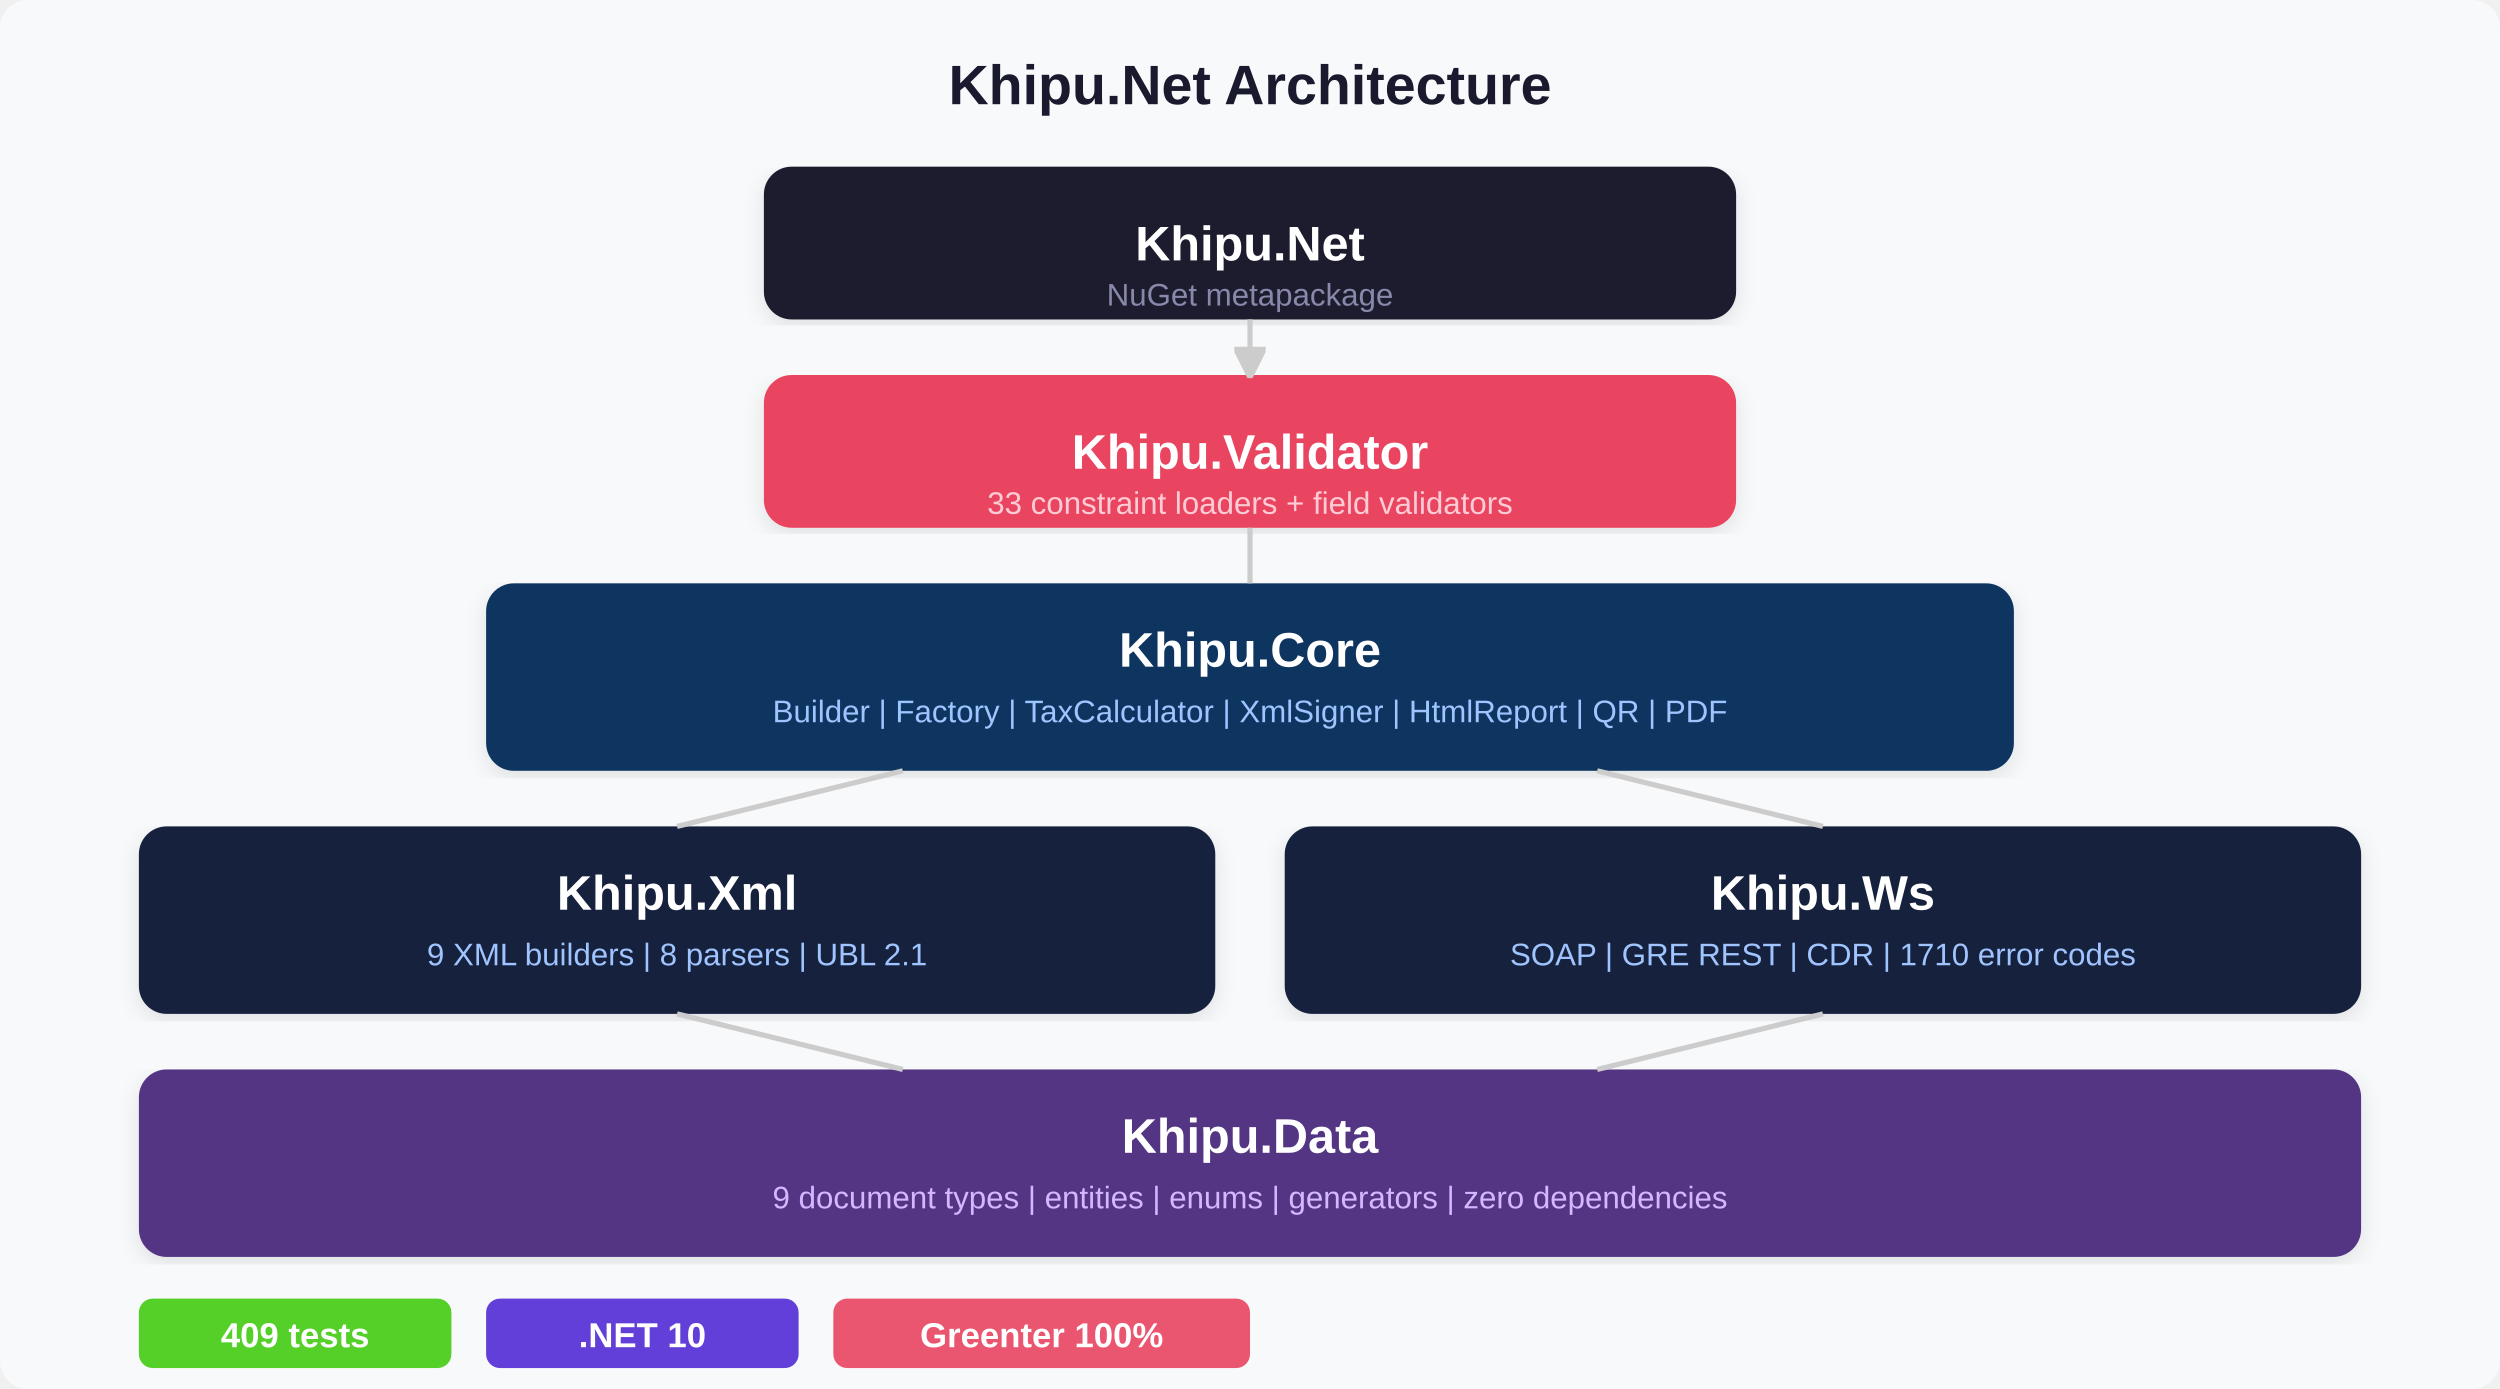
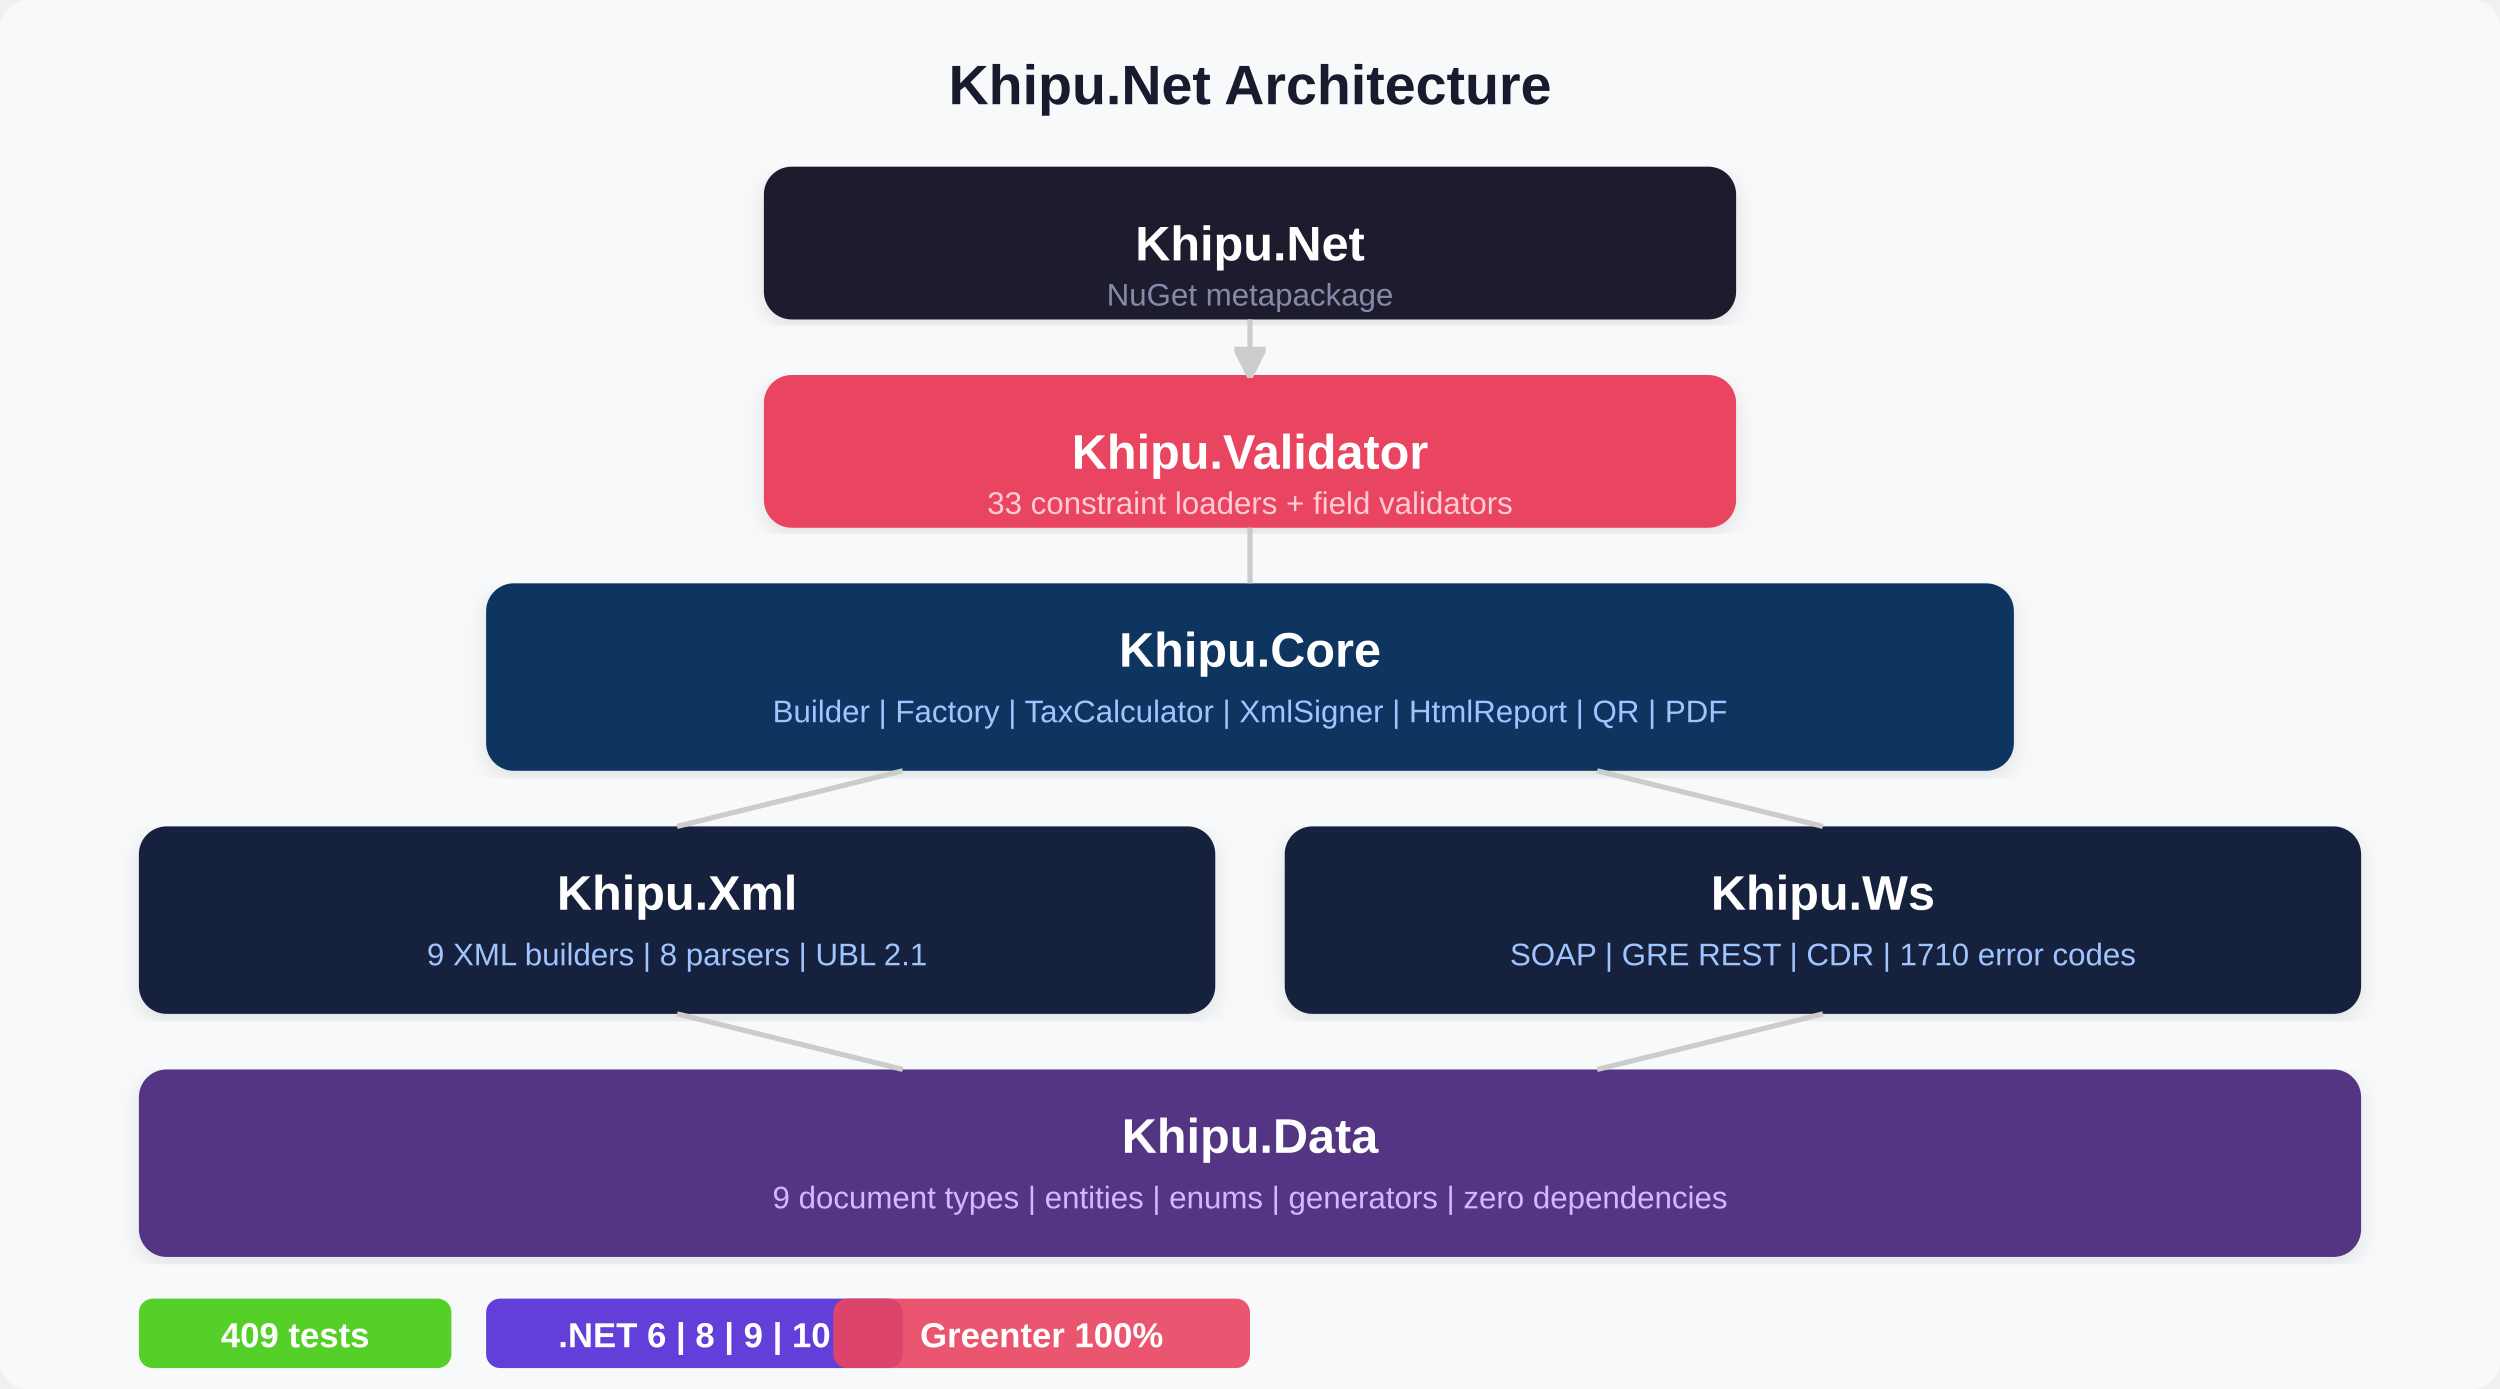
<svg xmlns="http://www.w3.org/2000/svg" viewBox="0 0 720 400" fill="none" font-family="Segoe UI, Arial, sans-serif">
  <defs>
    <filter id="shadow" x="-4%" y="-4%" width="108%" height="108%">
      <feDropShadow dx="0" dy="2" stdDeviation="3" flood-color="#000" flood-opacity="0.1" />
    </filter>
  </defs>
  <rect width="720" height="400" rx="8" fill="#f8f9fa" />
  <text x="360" y="30" text-anchor="middle" font-size="16" font-weight="700" fill="#1a1a2e">Khipu.Net Architecture</text>
  <rect x="220" y="48" width="280" height="44" rx="8" fill="#1a1a2e" filter="url(#shadow)" />
  <text x="360" y="75" text-anchor="middle" font-size="14" font-weight="600" fill="#fff">Khipu.Net</text>
  <text x="360" y="88" text-anchor="middle" font-size="9" fill="#8888aa">NuGet metapackage</text>
  <rect x="220" y="108" width="280" height="44" rx="8" fill="#e94560" filter="url(#shadow)" />
  <text x="360" y="135" text-anchor="middle" font-size="14" font-weight="600" fill="#fff">Khipu.Validator</text>
  <text x="360" y="148" text-anchor="middle" font-size="9" fill="#ffccd5">33 constraint loaders + field validators</text>
  <rect x="140" y="168" width="440" height="54" rx="8" fill="#0f3460" filter="url(#shadow)" />
  <text x="360" y="192" text-anchor="middle" font-size="14" font-weight="600" fill="#fff">Khipu.Core</text>
  <text x="360" y="208" text-anchor="middle" font-size="9" fill="#a0c4ff">Builder  |  Factory  |  TaxCalculator  |  XmlSigner  |  HtmlReport  |  QR  |  PDF</text>
  <rect x="40" y="238" width="310" height="54" rx="8" fill="#16213e" filter="url(#shadow)" />
  <text x="195" y="262" text-anchor="middle" font-size="14" font-weight="600" fill="#fff">Khipu.Xml</text>
  <text x="195" y="278" text-anchor="middle" font-size="9" fill="#a0c4ff">9 XML builders  |  8 parsers  |  UBL 2.1</text>
  <rect x="370" y="238" width="310" height="54" rx="8" fill="#16213e" filter="url(#shadow)" />
  <text x="525" y="262" text-anchor="middle" font-size="14" font-weight="600" fill="#fff">Khipu.Ws</text>
  <text x="525" y="278" text-anchor="middle" font-size="9" fill="#a0c4ff">SOAP  |  GRE REST  |  CDR  |  1710 error codes</text>
  <rect x="40" y="308" width="640" height="54" rx="8" fill="#533483" filter="url(#shadow)" />
  <text x="360" y="332" text-anchor="middle" font-size="14" font-weight="600" fill="#fff">Khipu.Data</text>
  <text x="360" y="348" text-anchor="middle" font-size="9" fill="#d4b8ff">9 document types  |  entities  |  enums  |  generators  |  zero dependencies</text>
  <g stroke="#ccc" stroke-width="1.5" fill="none" marker-end="url(#arrow)">
    <defs>
      <marker id="arrow" viewBox="0 0 10 10" refX="9" refY="5" markerWidth="6" markerHeight="6" orient="auto">
        <path d="M 0 0 L 10 5 L 0 10 z" fill="#ccc" />
      </marker>
    </defs>
    <line x1="360" y1="92" x2="360" y2="108" />
    <line x1="360" y1="152" x2="360" y2="168" />
    <line x1="260" y1="222" x2="195" y2="238" />
    <line x1="460" y1="222" x2="525" y2="238" />
    <line x1="195" y1="292" x2="260" y2="308" />
    <line x1="525" y1="292" x2="460" y2="308" />
  </g>
  <rect x="40" y="374" width="90" height="20" rx="4" fill="#4c1" opacity="0.9" />
  <text x="85" y="388" text-anchor="middle" font-size="10" font-weight="600" fill="#fff">409 tests</text>
-   <rect x="140" y="374" width="90" height="20" rx="4" fill="#512bd4" opacity="0.9" />
-   <text x="185" y="388" text-anchor="middle" font-size="10" font-weight="600" fill="#fff">.NET 10</text>
+   <rect x="140" y="374" width="120" height="20" rx="4" fill="#512bd4" opacity="0.9" />
+   <text x="200" y="388" text-anchor="middle" font-size="10" font-weight="600" fill="#fff">.NET 6 | 8 | 9 | 10</text>
  <rect x="240" y="374" width="120" height="20" rx="4" fill="#e94560" opacity="0.9" />
  <text x="300" y="388" text-anchor="middle" font-size="10" font-weight="600" fill="#fff">Greenter 100%</text>
</svg>
